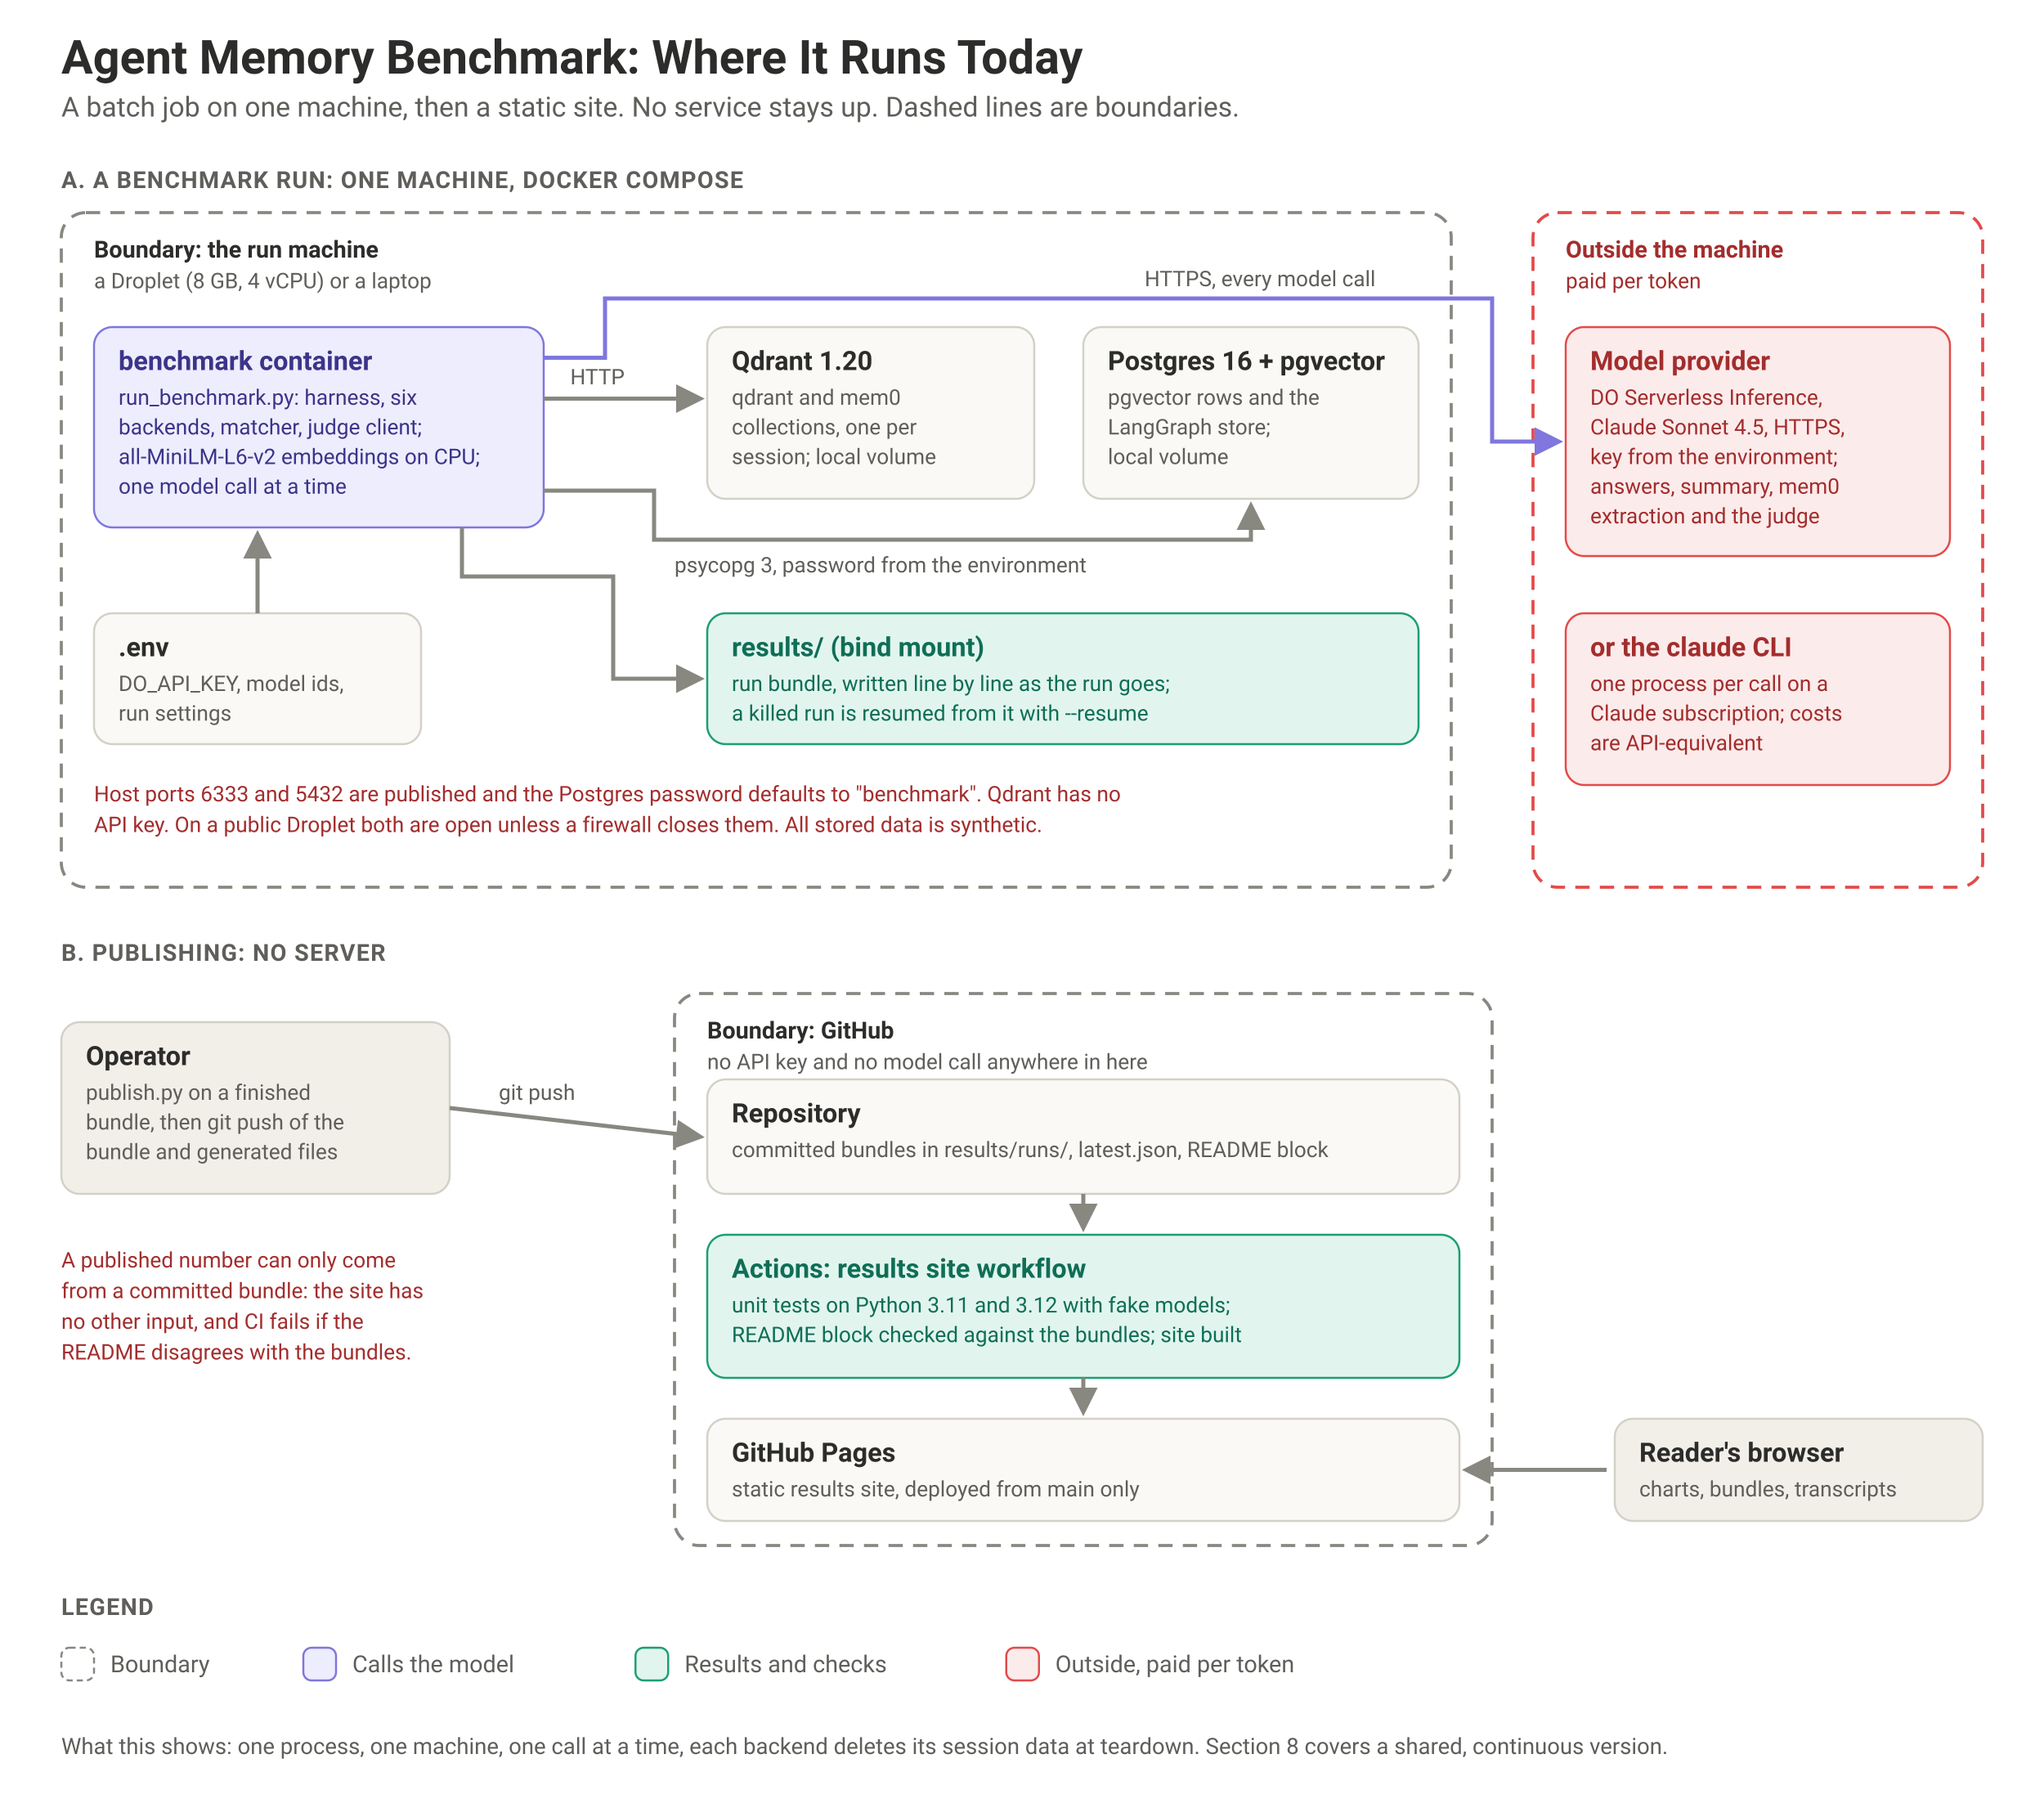
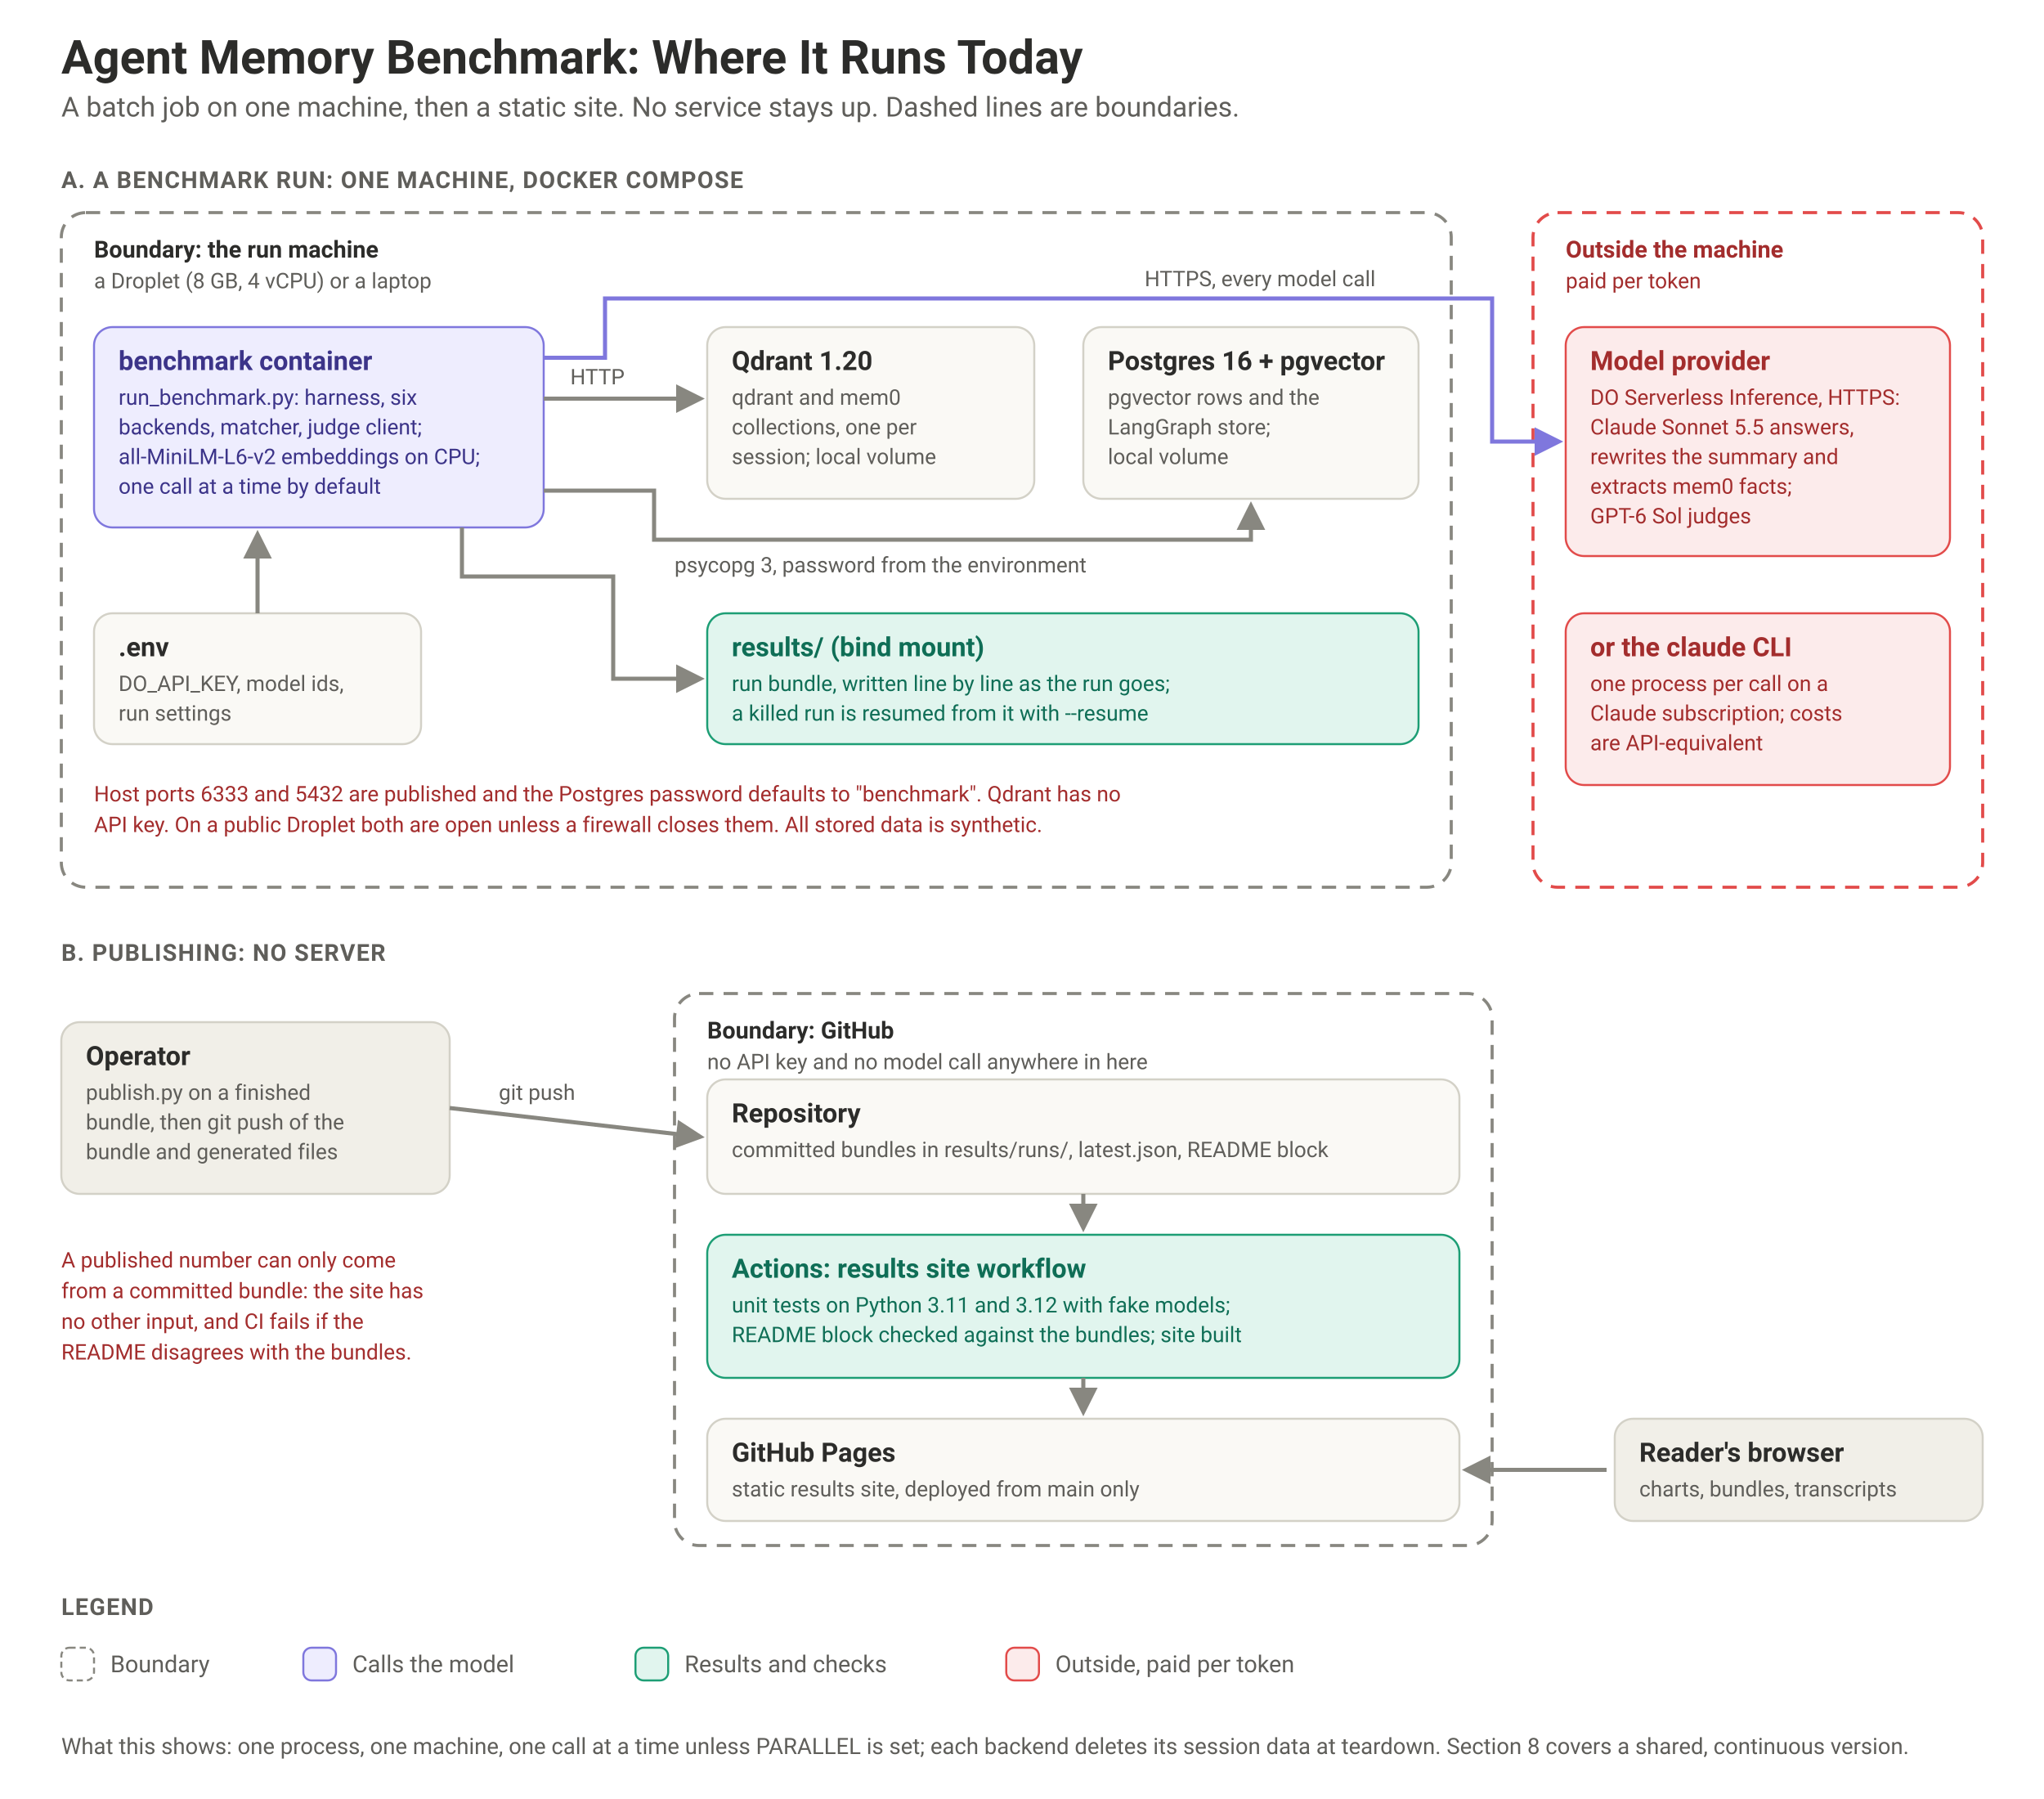
<svg xmlns="http://www.w3.org/2000/svg" viewBox="0 0 1000 880" role="img" font-family="ui-sans-serif, system-ui, -apple-system, 'Segoe UI', Roboto, Helvetica, Arial, sans-serif">
  <defs>
    <marker id="a" viewBox="0 0 10 10" refX="8" refY="5" markerWidth="7" markerHeight="7" orient="auto-start-reverse">
      <path d="M0,0 L10,5 L0,10 z" fill="#888780" />
    </marker>
    <marker id="at" viewBox="0 0 10 10" refX="8" refY="5" markerWidth="7" markerHeight="7" orient="auto-start-reverse">
      <path d="M0,0 L10,5 L0,10 z" fill="#1D9E75" />
    </marker>
    <marker id="ar" viewBox="0 0 10 10" refX="8" refY="5" markerWidth="7" markerHeight="7" orient="auto-start-reverse">
      <path d="M0,0 L10,5 L0,10 z" fill="#E24B4A" />
    </marker>
    <marker id="ap" viewBox="0 0 10 10" refX="8" refY="5" markerWidth="7" markerHeight="7" orient="auto-start-reverse">
      <path d="M0,0 L10,5 L0,10 z" fill="#7F77DD" />
    </marker>
  </defs>
  <rect x="0" y="0" width="1000" height="880" fill="#FFFFFF" />
  <text x="30" y="36" font-size="23" fill="#2C2C2A" font-weight="600">Agent Memory Benchmark: Where It Runs Today</text>
  <text x="30" y="57" font-size="13.5" fill="#5F5E5A">A batch job on one machine, then a static site. No service stays up. Dashed lines are boundaries.</text>
  <text x="30" y="92" font-size="11.5" fill="#5F5E5A" font-weight="600" letter-spacing="0.5">A. A BENCHMARK RUN: ONE MACHINE, DOCKER COMPOSE</text>
  <rect x="30" y="104" width="680" height="330" rx="12" fill="#FFFFFF" stroke="#888780" stroke-width="1.5" stroke-dasharray="7 5" />
  <text x="46" y="126" font-size="11.5" fill="#2C2C2A" font-weight="600">Boundary: the run machine</text>
  <text x="46" y="141" font-size="10.5" fill="#5F5E5A">a Droplet (8 GB, 4 vCPU) or a laptop</text>
  <rect x="46" y="160" width="220" height="98" rx="9" fill="#EEEDFE" stroke="#7F77DD" />
  <text x="58" y="181" font-size="13" fill="#3C3489" font-weight="600">benchmark container</text>
  <text x="58" y="198" font-size="10.5" fill="#3C3489">run_benchmark.py: harness, six</text>
  <text x="58" y="212.5" font-size="10.5" fill="#3C3489">backends, matcher, judge client;</text>
  <text x="58" y="227.0" font-size="10.5" fill="#3C3489">all-MiniLM-L6-v2 embeddings on CPU;</text>
-   <text x="58" y="241.5" font-size="10.5" fill="#3C3489">one model call at a time</text>
+   <text x="58" y="241.5" font-size="10.5" fill="#3C3489">one call at a time by default</text>
  <rect x="346" y="160" width="160" height="84" rx="9" fill="#FAF9F5" stroke="#D3D1C7" />
  <text x="358" y="181" font-size="13" fill="#2C2C2A" font-weight="600">Qdrant 1.20</text>
  <text x="358" y="198" font-size="10.5" fill="#5F5E5A">qdrant and mem0</text>
  <text x="358" y="212.5" font-size="10.5" fill="#5F5E5A">collections, one per</text>
  <text x="358" y="227.0" font-size="10.5" fill="#5F5E5A">session; local volume</text>
  <rect x="530" y="160" width="164" height="84" rx="9" fill="#FAF9F5" stroke="#D3D1C7" />
  <text x="542" y="181" font-size="13" fill="#2C2C2A" font-weight="600">Postgres 16 + pgvector</text>
  <text x="542" y="198" font-size="10.5" fill="#5F5E5A">pgvector rows and the</text>
  <text x="542" y="212.5" font-size="10.5" fill="#5F5E5A">LangGraph store;</text>
  <text x="542" y="227.0" font-size="10.5" fill="#5F5E5A">local volume</text>
  <path d="M266,195 L342,195" fill="none" stroke="#888780" stroke-width="2" marker-end="url(#a)" />
  <text x="279" y="188" font-size="10.5" fill="#5F5E5A">HTTP</text>
  <path d="M266,240 L320,240 L320,264 L612,264 L612,248" fill="none" stroke="#888780" stroke-width="2" marker-end="url(#a)" />
  <text x="330" y="280" font-size="10.5" fill="#5F5E5A">psycopg 3, password from the environment</text>
  <rect x="46" y="300" width="160" height="64" rx="9" fill="#FAF9F5" stroke="#D3D1C7" />
  <text x="58" y="321" font-size="13" fill="#2C2C2A" font-weight="600">.env</text>
  <text x="58" y="338" font-size="10.5" fill="#5F5E5A">DO_API_KEY, model ids,</text>
  <text x="58" y="352.5" font-size="10.5" fill="#5F5E5A">run settings</text>
  <path d="M126,300 L126,262" fill="none" stroke="#888780" stroke-width="2" marker-end="url(#a)" />
  <rect x="346" y="300" width="348" height="64" rx="9" fill="#E1F5EE" stroke="#1D9E75" />
  <text x="358" y="321" font-size="13" fill="#0F6E56" font-weight="600">results/ (bind mount)</text>
  <text x="358" y="338" font-size="10.5" fill="#0F6E56">run bundle, written line by line as the run goes;</text>
  <text x="358" y="352.5" font-size="10.5" fill="#0F6E56">a killed run is resumed from it with --resume</text>
  <path d="M226,258 L226,282 L300,282 L300,332 L342,332" fill="none" stroke="#888780" stroke-width="2" marker-end="url(#a)" />
  <text x="46" y="392" font-size="10.5" fill="#A32D2D">Host ports 6333 and 5432 are published and the Postgres password defaults to "benchmark". Qdrant has no</text>
  <text x="46" y="407" font-size="10.5" fill="#A32D2D">API key. On a public Droplet both are open unless a firewall closes them. All stored data is synthetic.</text>
  <rect x="750" y="104" width="220" height="330" rx="12" fill="#FFFFFF" stroke="#E24B4A" stroke-width="1.5" stroke-dasharray="7 5" />
  <text x="766" y="126" font-size="11.5" fill="#A32D2D" font-weight="600">Outside the machine</text>
  <text x="766" y="141" font-size="10.5" fill="#A32D2D">paid per token</text>
  <rect x="766" y="160" width="188" height="112" rx="9" fill="#FCEBEB" stroke="#E24B4A" />
  <text x="778" y="181" font-size="13" fill="#A32D2D" font-weight="600">Model provider</text>
-   <text x="778" y="198" font-size="10.5" fill="#A32D2D">DO Serverless Inference,</text>
-   <text x="778" y="212.5" font-size="10.5" fill="#A32D2D">Claude Sonnet 4.5, HTTPS,</text>
-   <text x="778" y="227.0" font-size="10.5" fill="#A32D2D">key from the environment;</text>
-   <text x="778" y="241.5" font-size="10.5" fill="#A32D2D">answers, summary, mem0</text>
-   <text x="778" y="256.0" font-size="10.5" fill="#A32D2D">extraction and the judge</text>
+   <text x="778" y="198" font-size="10.5" fill="#A32D2D">DO Serverless Inference, HTTPS:</text>
+   <text x="778" y="212.5" font-size="10.5" fill="#A32D2D">Claude Sonnet 5.5 answers,</text>
+   <text x="778" y="227.0" font-size="10.5" fill="#A32D2D">rewrites the summary and</text>
+   <text x="778" y="241.5" font-size="10.5" fill="#A32D2D">extracts mem0 facts;</text>
+   <text x="778" y="256.0" font-size="10.5" fill="#A32D2D">GPT-6 Sol judges</text>
  <rect x="766" y="300" width="188" height="84" rx="9" fill="#FCEBEB" stroke="#E24B4A" />
  <text x="778" y="321" font-size="13" fill="#A32D2D" font-weight="600">or the claude CLI</text>
  <text x="778" y="338" font-size="10.5" fill="#A32D2D">one process per call on a</text>
  <text x="778" y="352.5" font-size="10.5" fill="#A32D2D">Claude subscription; costs</text>
  <text x="778" y="367.0" font-size="10.5" fill="#A32D2D">are API-equivalent</text>
  <path d="M266,175 L296,175 L296,146 L730,146 L730,216 L762,216" fill="none" stroke="#7F77DD" stroke-width="2" marker-end="url(#ap)" />
  <text x="560" y="140" font-size="10.5" fill="#5F5E5A">HTTPS, every model call</text>
  <text x="30" y="470" font-size="11.5" fill="#5F5E5A" font-weight="600" letter-spacing="0.5">B. PUBLISHING: NO SERVER</text>
  <rect x="30" y="500" width="190" height="84" rx="9" fill="#F1EFE8" stroke="#D3D1C7" />
  <text x="42" y="521" font-size="13" fill="#2C2C2A" font-weight="600">Operator</text>
  <text x="42" y="538" font-size="10.5" fill="#5F5E5A">publish.py on a finished</text>
  <text x="42" y="552.5" font-size="10.5" fill="#5F5E5A">bundle, then git push of the</text>
  <text x="42" y="567.0" font-size="10.5" fill="#5F5E5A">bundle and generated files</text>
  <rect x="330" y="486" width="400" height="270" rx="12" fill="#FFFFFF" stroke="#888780" stroke-width="1.5" stroke-dasharray="7 5" />
  <text x="346" y="508" font-size="11.5" fill="#2C2C2A" font-weight="600">Boundary: GitHub</text>
  <text x="346" y="523" font-size="10.5" fill="#5F5E5A">no API key and no model call anywhere in here</text>
  <rect x="346" y="528" width="368" height="56" rx="9" fill="#FAF9F5" stroke="#D3D1C7" />
  <text x="358" y="549" font-size="13" fill="#2C2C2A" font-weight="600">Repository</text>
  <text x="358" y="566" font-size="10.5" fill="#5F5E5A">committed bundles in results/runs/, latest.json, README block</text>
  <rect x="346" y="604" width="368" height="70" rx="9" fill="#E1F5EE" stroke="#1D9E75" />
  <text x="358" y="625" font-size="13" fill="#0F6E56" font-weight="600">Actions: results site workflow</text>
  <text x="358" y="642" font-size="10.5" fill="#0F6E56">unit tests on Python 3.11 and 3.12 with fake models;</text>
  <text x="358" y="656.5" font-size="10.5" fill="#0F6E56">README block checked against the bundles; site built</text>
  <rect x="346" y="694" width="368" height="50" rx="9" fill="#FAF9F5" stroke="#D3D1C7" />
  <text x="358" y="715" font-size="13" fill="#2C2C2A" font-weight="600">GitHub Pages</text>
  <text x="358" y="732" font-size="10.5" fill="#5F5E5A">static results site, deployed from main only</text>
  <path d="M220,542 L342,556" fill="none" stroke="#888780" stroke-width="2" marker-end="url(#a)" />
  <text x="244" y="538" font-size="10.5" fill="#5F5E5A">git push</text>
  <path d="M530,584 L530,600" fill="none" stroke="#888780" stroke-width="2" marker-end="url(#a)" />
  <path d="M530,674 L530,690" fill="none" stroke="#888780" stroke-width="2" marker-end="url(#a)" />
  <rect x="790" y="694" width="180" height="50" rx="9" fill="#F1EFE8" stroke="#D3D1C7" />
  <text x="802" y="715" font-size="13" fill="#2C2C2A" font-weight="600">Reader's browser</text>
  <text x="802" y="732" font-size="10.5" fill="#5F5E5A">charts, bundles, transcripts</text>
  <path d="M786,719 L718,719" fill="none" stroke="#888780" stroke-width="2" marker-end="url(#a)" />
  <text x="30" y="620" font-size="10.5" fill="#A32D2D">A published number can only come</text>
  <text x="30" y="635" font-size="10.5" fill="#A32D2D">from a committed bundle: the site has</text>
  <text x="30" y="650" font-size="10.5" fill="#A32D2D">no other input, and CI fails if the</text>
  <text x="30" y="665" font-size="10.5" fill="#A32D2D">README disagrees with the bundles.</text>
  <text x="30" y="790" font-size="11.5" fill="#5F5E5A" font-weight="600" letter-spacing="0.5">LEGEND</text>
  <rect x="30" y="806" width="16" height="16" rx="4" fill="#FFFFFF" stroke="#888780" stroke-dasharray="3 2" />
  <text x="54" y="818" font-size="11.5" fill="#5F5E5A">Boundary</text>
  <rect x="148.4" y="806" width="16" height="16" rx="4" fill="#EEEDFE" stroke="#7F77DD" />
  <text x="172.4" y="818" font-size="11.5" fill="#5F5E5A">Calls the model</text>
  <rect x="310.9" y="806" width="16" height="16" rx="4" fill="#E1F5EE" stroke="#1D9E75" />
  <text x="334.9" y="818" font-size="11.5" fill="#5F5E5A">Results and checks</text>
  <rect x="492.3" y="806" width="16" height="16" rx="4" fill="#FCEBEB" stroke="#E24B4A" />
  <text x="516.3" y="818" font-size="11.5" fill="#5F5E5A">Outside, paid per token</text>
-   <text x="30" y="858" font-size="11" fill="#5F5E5A">What this shows: one process, one machine, one call at a time, each backend deletes its session data at teardown. Section 8 covers a shared, continuous version.</text>
+   <text x="30" y="858" font-size="11" fill="#5F5E5A">What this shows: one process, one machine, one call at a time unless PARALLEL is set; each backend deletes its session data at teardown. Section 8 covers a shared, continuous version.</text>
</svg>
